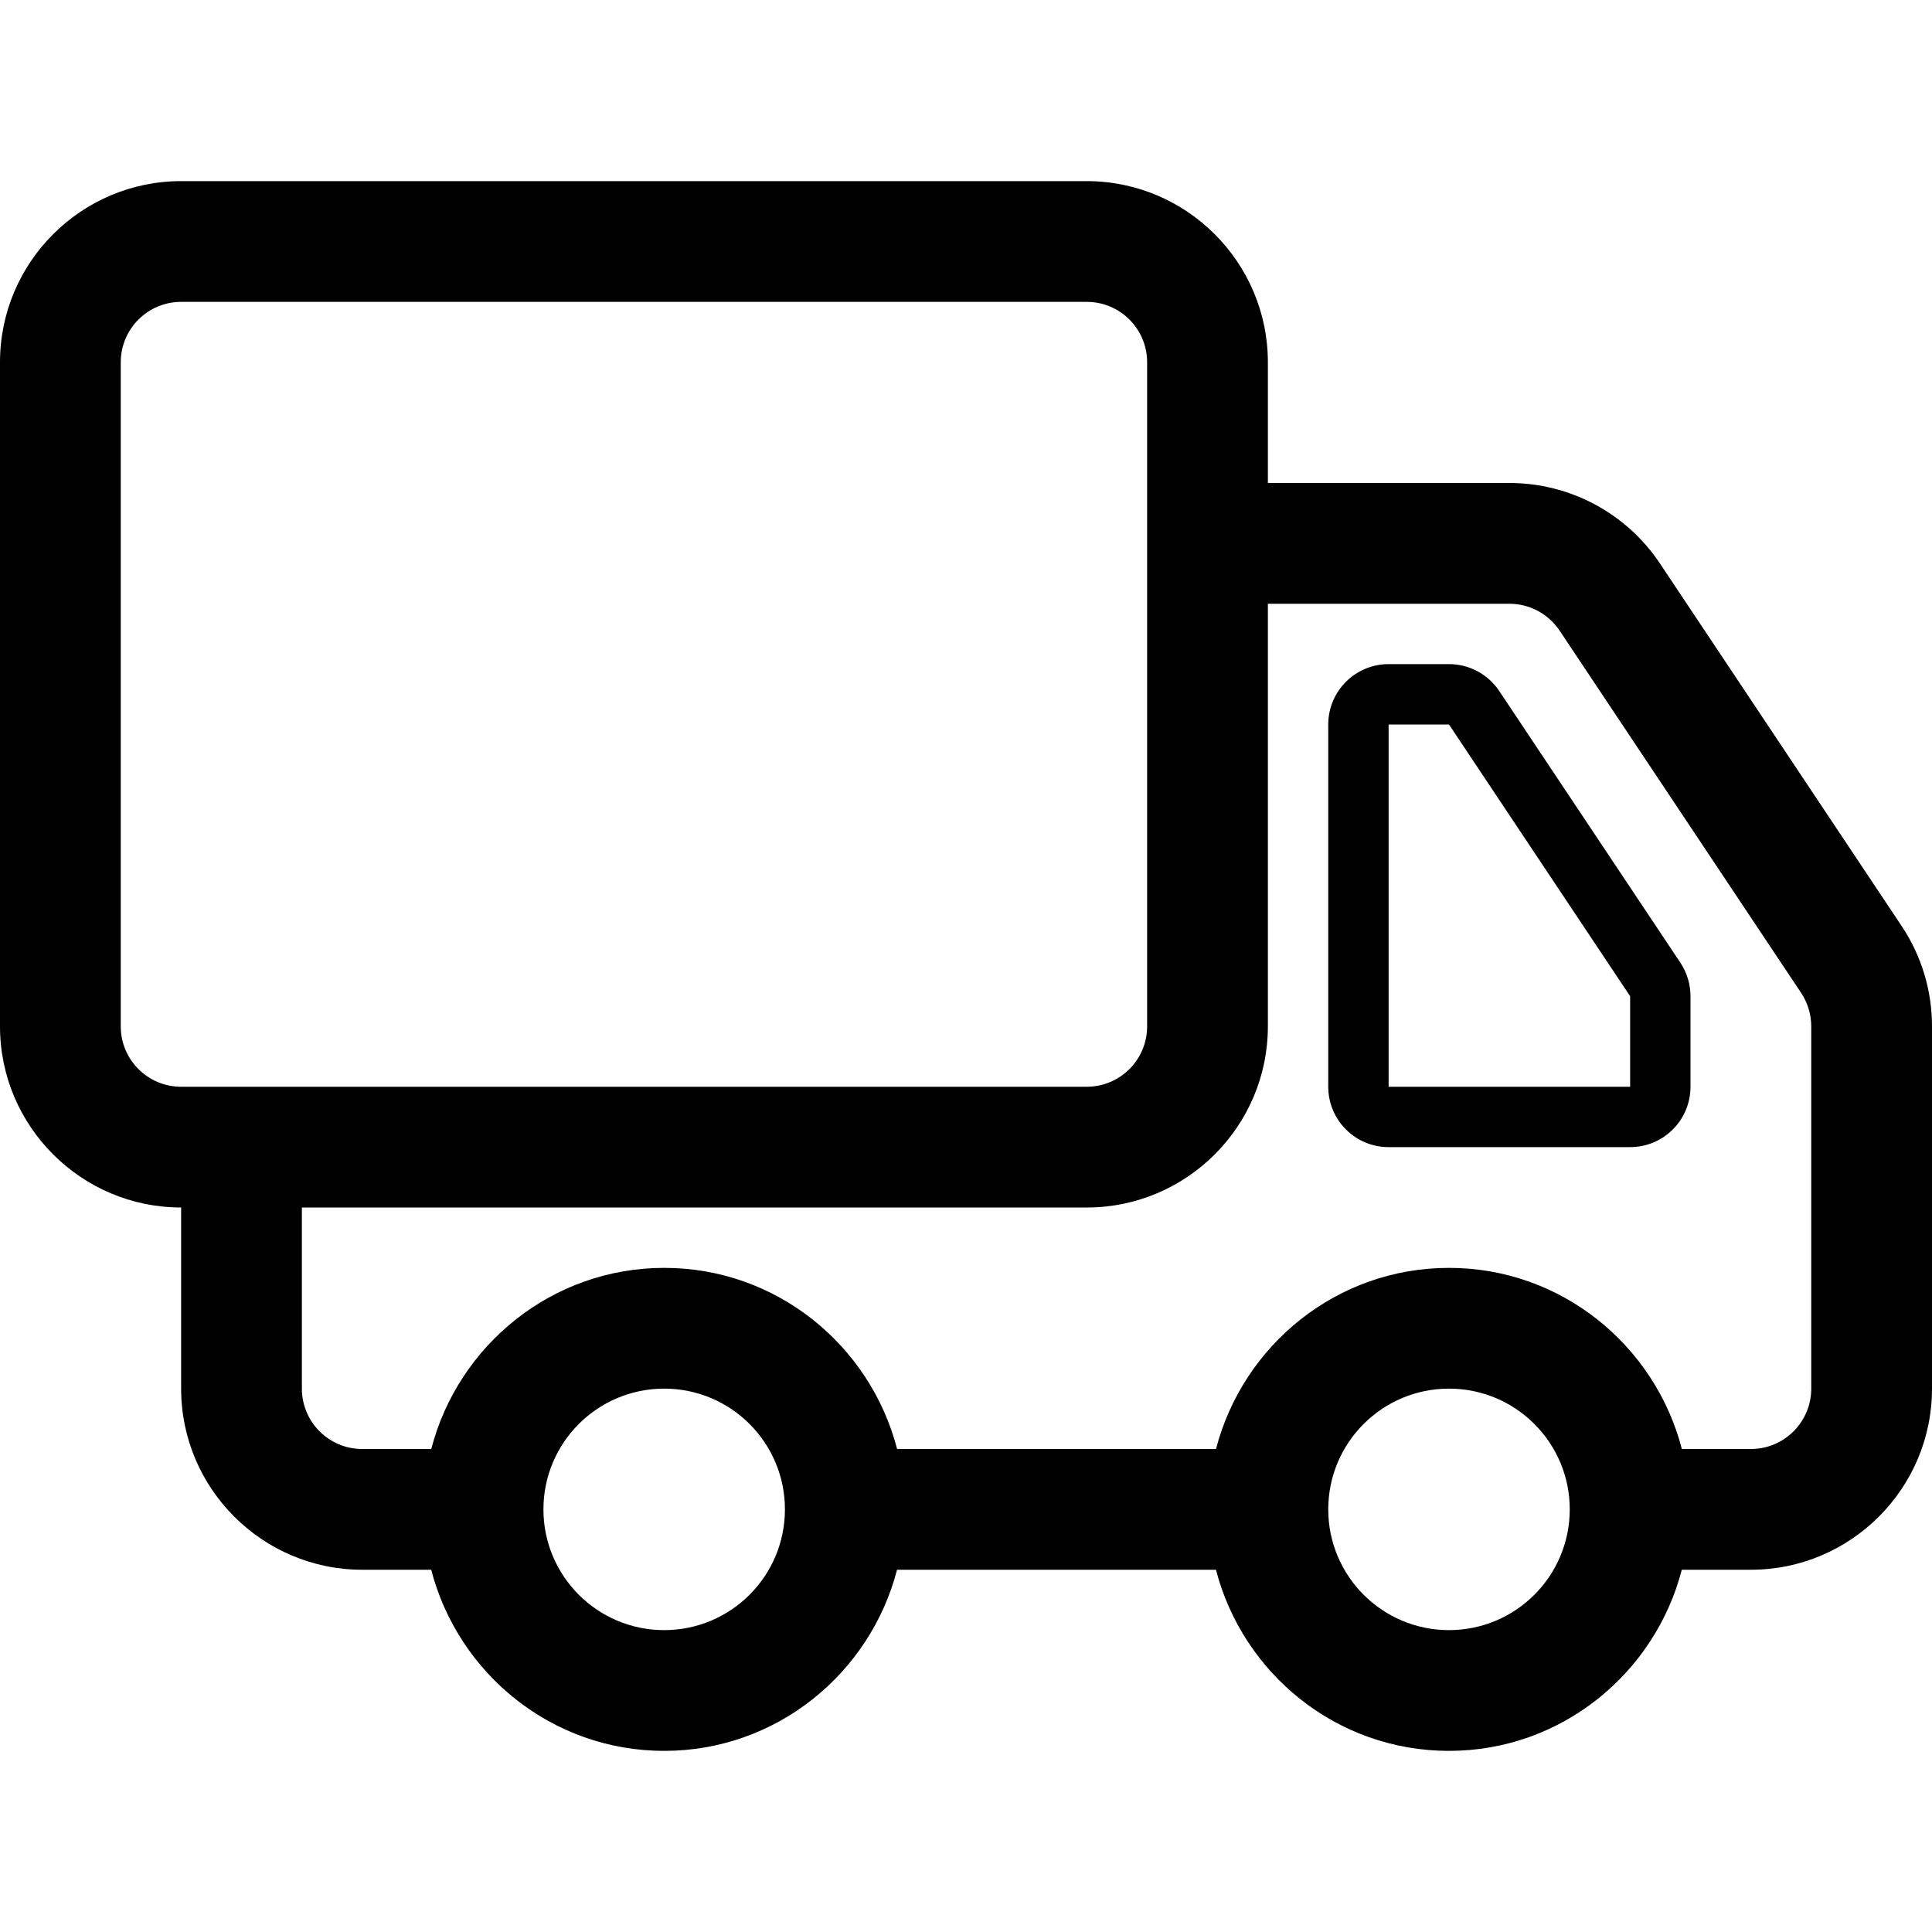
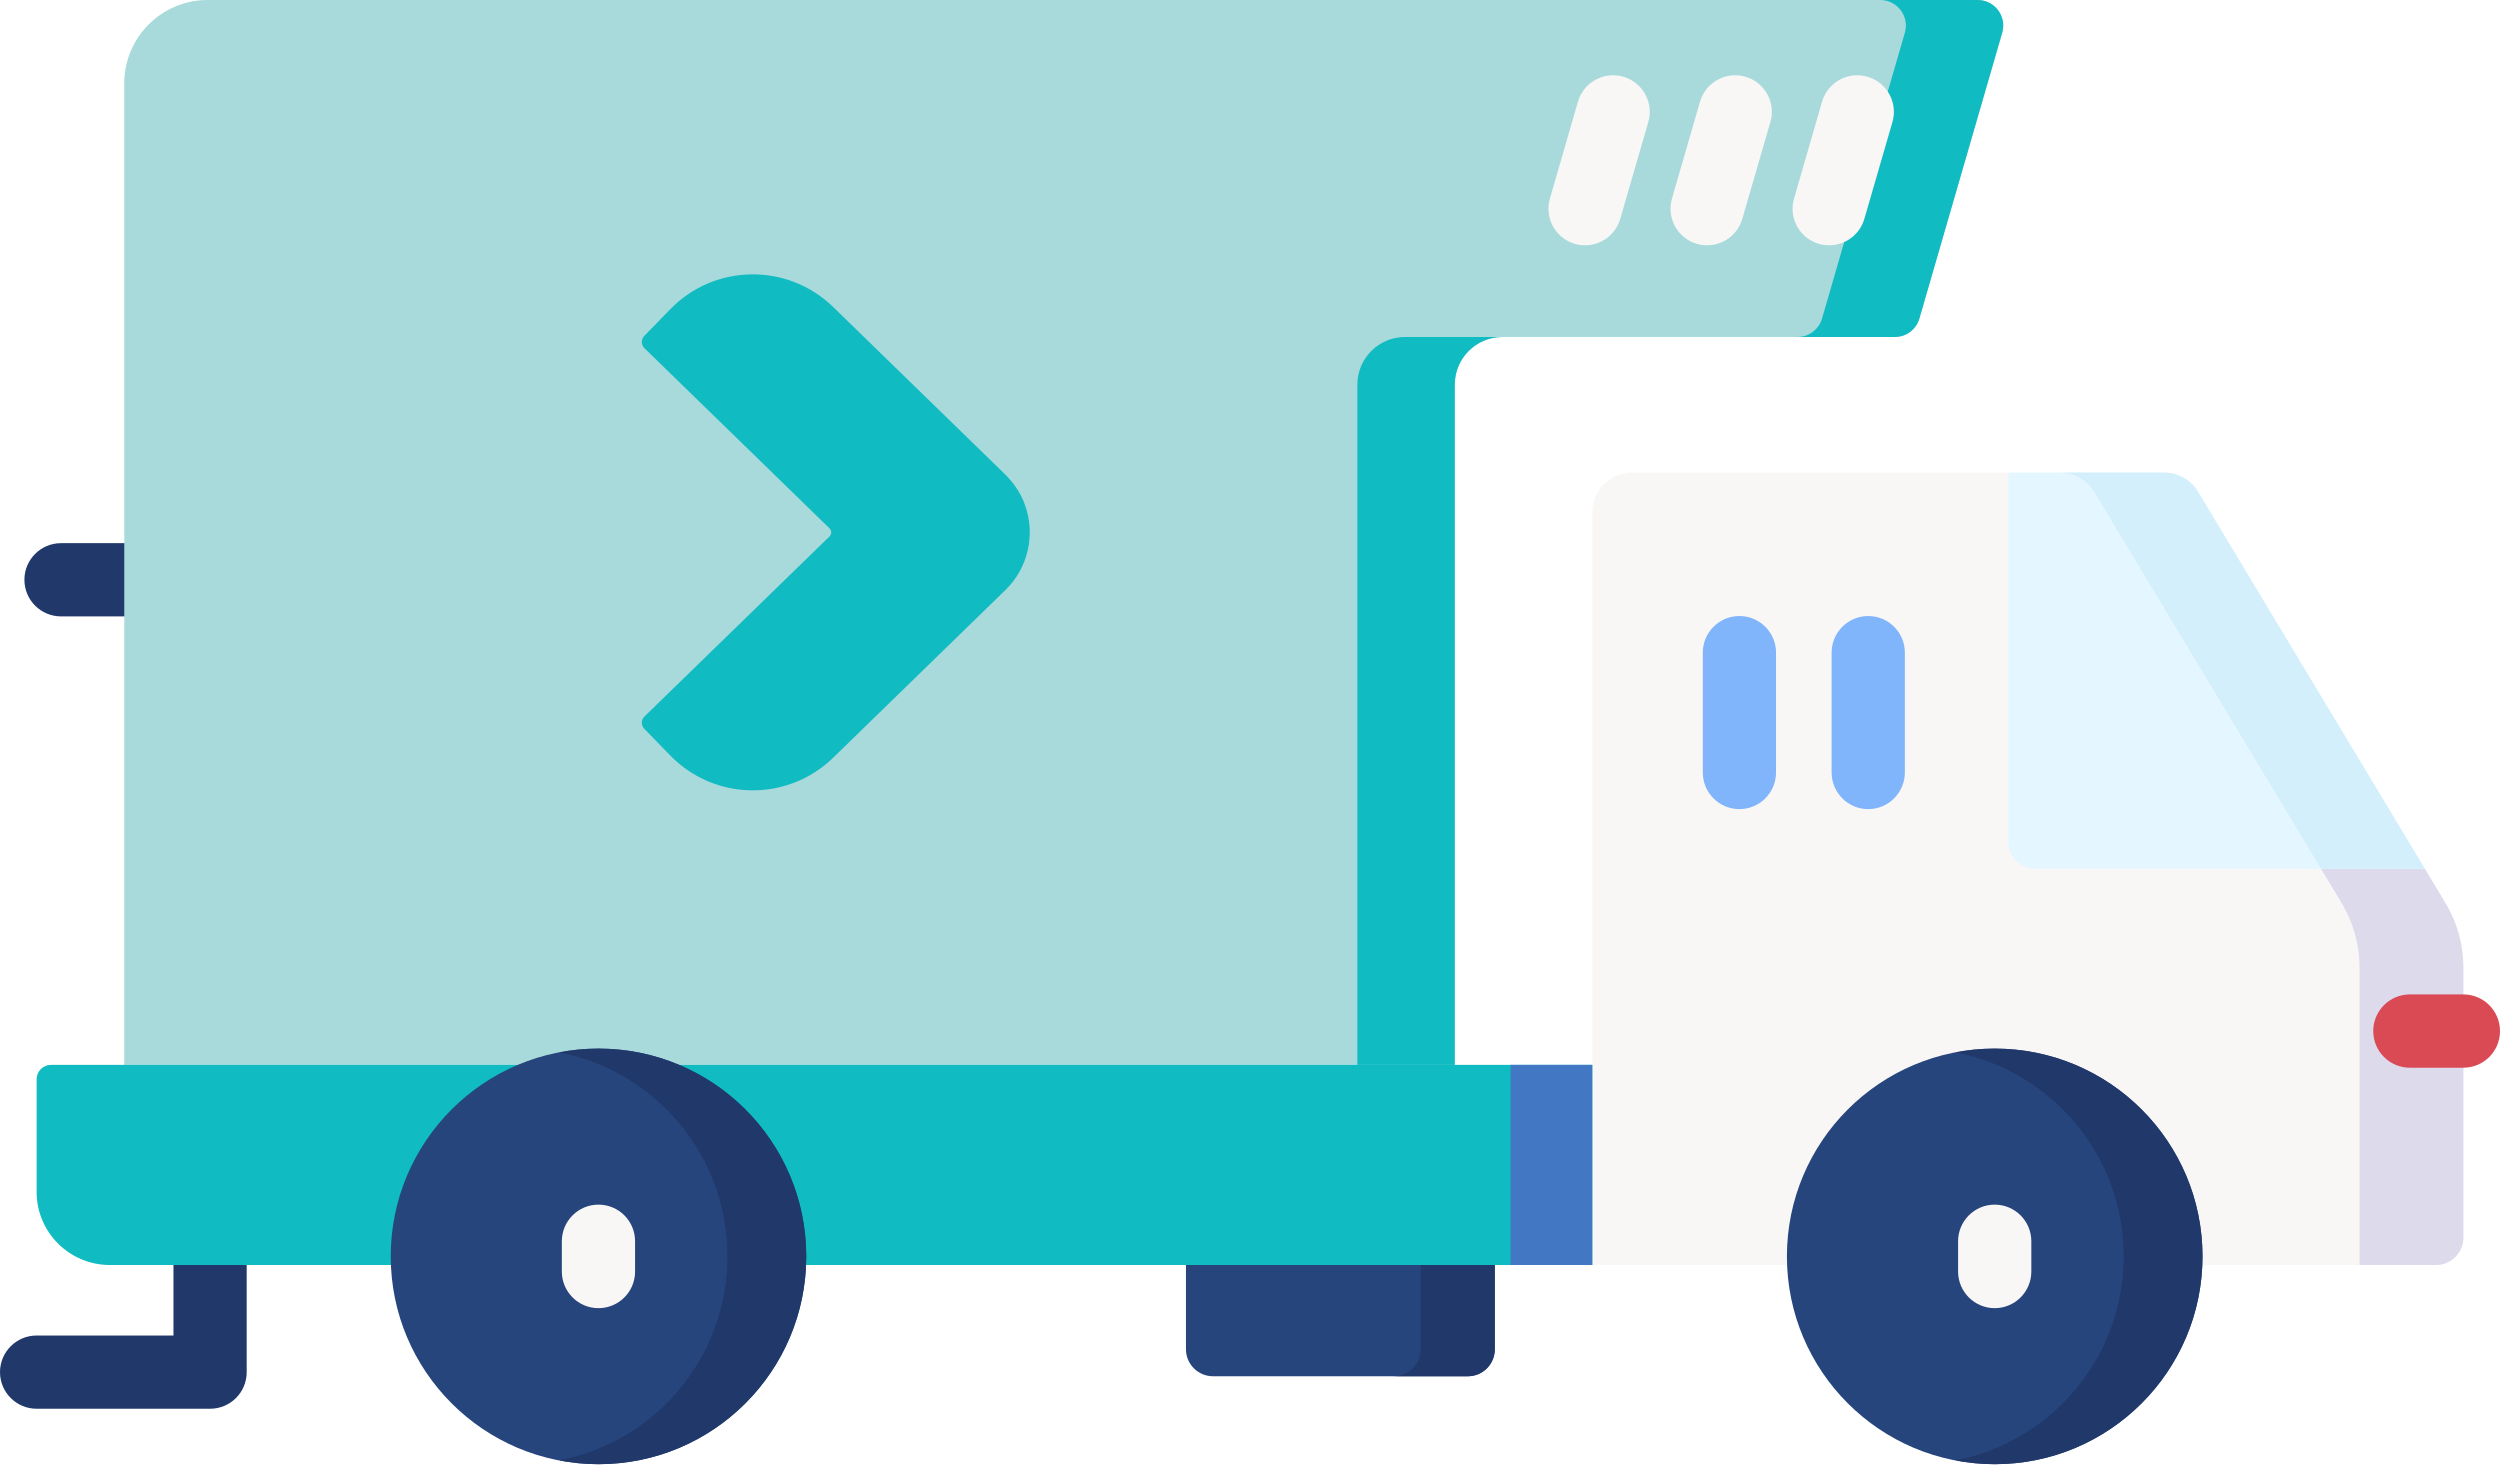
- <svg xmlns="http://www.w3.org/2000/svg" viewBox="0 0 32 32" xml:space="preserve">
-   <g fill="#000000" class="fill-333332">
-     <path d="M24.832 11.445A1.001 1.001 0 0 0 24 11h-1a1 1 0 0 0-1 1v6a1 1 0 0 0 1 1h4a1 1 0 0 0 1-1v-1.5c0-.197-.059-.391-.168-.555l-3-4.5zM27 18h-4v-6h1l3 4.5V18z" />
-     <path d="m31.496 15.336-4-6A2.995 2.995 0 0 0 25 8h-4V6c0-1.654-1.346-3-3-3H3C1.346 3 0 4.346 0 6v11c0 1.654 1.346 3 3 3v3c0 1.654 1.346 3 3 3h1.142c.447 1.721 2 3 3.859 3 1.857 0 3.41-1.279 3.857-3h5.282c.447 1.721 2 3 3.859 3 1.857 0 3.41-1.279 3.857-3H29c1.654 0 3-1.346 3-3v-6c0-.594-.174-1.17-.504-1.664zM3 18a1 1 0 0 1-1-1V6a1 1 0 0 1 1-1h15a1 1 0 0 1 1 1v11a1 1 0 0 1-1 1H3zm8.001 9a2 2 0 1 1 0-4 2 2 0 0 1 0 4zM24 27a2 2 0 1 1 0-4 2 2 0 0 1 0 4zm6-4a1 1 0 0 1-1 1h-1.143c-.447-1.721-2-3-3.857-3-1.859 0-3.412 1.279-3.859 3h-5.282c-.447-1.721-2-3-3.857-3-1.859 0-3.412 1.279-3.859 3H6a1 1 0 0 1-1-1v-3h13c1.654 0 3-1.346 3-3v-7h4c.334 0 .646.167.832.445l4 6c.109.164.168.358.168.555v6z" />
-   </g>
+ <svg xmlns="http://www.w3.org/2000/svg" width="34" height="20" viewBox="0 0 34 20" fill="none">
+   <path d="M2.857 19.159H0.498C0.223 19.159 0 18.936 0 18.661C0 18.386 0.223 18.163 0.498 18.163H2.359V16.54C2.359 16.265 2.582 16.042 2.857 16.042C3.133 16.042 3.355 16.265 3.355 16.54V18.661C3.355 18.936 3.133 19.159 2.857 19.159Z" fill="#21386B" />
+   <path d="M2.852 7.885C2.852 8.16 2.629 8.383 2.354 8.383H0.83C0.555 8.383 0.332 8.16 0.332 7.885C0.332 7.61 0.555 7.387 0.83 7.387H2.354C2.629 7.387 2.852 7.61 2.852 7.885Z" fill="#21386B" />
+   <path d="M27.23 0.445C27.295 0.223 27.128 0 26.896 0H2.824C2.198 0 1.69 0.508 1.69 1.134V14.482H19.785V5.231C19.785 4.873 20.075 4.583 20.433 4.583H25.77C25.925 4.583 26.061 4.48 26.104 4.331L27.23 0.445Z" fill="#A8DADC" />
+   <path d="M19.109 4.583C18.751 4.583 18.46 4.873 18.46 5.231V14.482H19.785V5.232C19.785 4.873 20.075 4.583 20.433 4.583H19.109V4.583Z" fill="#10BBC2" />
+   <path d="M26.896 0H25.571C25.803 0 25.971 0.223 25.906 0.445L24.78 4.331C24.737 4.48 24.6 4.583 24.445 4.583H25.77C25.925 4.583 26.061 4.48 26.104 4.331L27.23 0.445C27.295 0.223 27.128 0 26.896 0Z" fill="#10BBC2" />
+   <path d="M24.877 3.336C24.831 3.336 24.785 3.33 24.738 3.317C24.474 3.24 24.322 2.964 24.399 2.7L24.78 1.383C24.857 1.119 25.133 0.967 25.397 1.043C25.662 1.12 25.814 1.396 25.737 1.66L25.355 2.977C25.292 3.195 25.093 3.336 24.877 3.336Z" fill="#F9F6F6" />
+   <path d="M23.217 3.336C23.172 3.336 23.125 3.33 23.078 3.317C22.814 3.24 22.662 2.964 22.739 2.7L23.12 1.383C23.197 1.119 23.473 0.967 23.737 1.043C24.002 1.12 24.154 1.396 24.077 1.66L23.695 2.977C23.632 3.195 23.433 3.336 23.217 3.336Z" fill="#F9F6F6" />
+   <path d="M21.557 3.336C21.512 3.336 21.465 3.33 21.419 3.317C21.154 3.24 21.002 2.964 21.079 2.7L21.46 1.383C21.537 1.119 21.813 0.967 22.077 1.043C22.341 1.12 22.494 1.396 22.417 1.66L22.035 2.977C21.972 3.195 21.773 3.336 21.557 3.336Z" fill="#F9F6F6" />
+   <path d="M33.502 13.161C33.502 12.851 33.417 12.547 33.258 12.281L32.978 11.816L29.555 10.14C29.353 10.14 29.19 9.976 29.19 9.774L27.315 6.427H22.196C21.897 6.427 21.655 6.669 21.655 6.968V17.204H33.129C33.335 17.204 33.502 17.037 33.502 16.831V13.161H33.502Z" fill="#F9F6F6" />
+   <path d="M33.502 16.831V13.161C33.502 12.965 33.468 12.773 33.404 12.59C33.366 12.483 33.317 12.379 33.258 12.281L32.978 11.815H31.566L31.846 12.281C32.005 12.547 32.09 12.851 32.09 13.161V17.204H33.129C33.335 17.204 33.502 17.037 33.502 16.831Z" fill="#DDDAEC" />
+   <path d="M21.655 17.204H1.494C0.944 17.204 0.498 16.759 0.498 16.209V14.678C0.498 14.57 0.586 14.482 0.694 14.482H21.655V17.204H21.655Z" fill="#10BBC2" />
+   <path d="M20.544 14.482H21.655V17.204H20.544V14.482Z" fill="#4278C3" />
+   <path d="M11.331 10.305C10.711 10.908 9.719 10.895 9.116 10.275L8.762 9.911C8.717 9.865 8.718 9.79 8.764 9.745L11.282 7.295C11.296 7.28 11.305 7.261 11.305 7.24C11.305 7.22 11.296 7.2 11.282 7.186L8.764 4.735C8.718 4.69 8.717 4.616 8.762 4.569L9.116 4.205C9.719 3.585 10.711 3.572 11.331 4.175L13.66 6.442C13.781 6.56 13.879 6.7 13.937 6.859C14.09 7.279 13.976 7.731 13.673 8.025L11.331 10.305Z" fill="#10BBC2" />
+   <path d="M29.43 6.427H27.315V11.45C27.315 11.652 27.479 11.816 27.681 11.816H32.978L29.893 6.689C29.796 6.526 29.619 6.427 29.43 6.427Z" fill="#E4F6FF" />
+   <path d="M28.017 6.427C28.207 6.427 28.383 6.526 28.481 6.689L31.566 11.816H32.978L29.893 6.689C29.796 6.526 29.62 6.427 29.43 6.427H27.315H28.017Z" fill="#D3EFFB" />
+   <path d="M25.408 11.004C25.133 11.004 24.91 10.781 24.91 10.505V8.876C24.91 8.601 25.133 8.378 25.408 8.378C25.683 8.378 25.906 8.601 25.906 8.876V10.505C25.906 10.78 25.683 11.004 25.408 11.004Z" fill="#80B4FB" />
+   <path d="M23.656 11.004C23.381 11.004 23.158 10.781 23.158 10.505V8.876C23.158 8.601 23.381 8.378 23.656 8.378C23.931 8.378 24.154 8.601 24.154 8.876V10.505C24.154 10.78 23.931 11.004 23.656 11.004Z" fill="#80B4FB" />
+   <path d="M33.502 14.521H32.775C32.499 14.521 32.276 14.298 32.276 14.023C32.276 13.747 32.499 13.524 32.775 13.524H33.502C33.777 13.524 34 13.747 34 14.023C34 14.298 33.777 14.521 33.502 14.521Z" fill="#DA4A54" />
+   <path d="M27.128 19.913C28.688 19.913 29.954 18.647 29.954 17.087C29.954 15.526 28.688 14.261 27.128 14.261C25.567 14.261 24.302 15.526 24.302 17.087C24.302 18.647 25.567 19.913 27.128 19.913Z" fill="#26457D" />
+   <path d="M27.128 14.261C26.944 14.261 26.765 14.279 26.592 14.312C27.896 14.563 28.882 15.709 28.882 17.087C28.882 18.464 27.896 19.611 26.592 19.861C26.765 19.895 26.944 19.913 27.128 19.913C28.688 19.913 29.954 18.647 29.954 17.087C29.954 15.526 28.688 14.261 27.128 14.261Z" fill="#21386B" />
+   <path d="M27.128 17.791C26.853 17.791 26.63 17.568 26.63 17.293V16.881C26.63 16.606 26.853 16.383 27.128 16.383C27.403 16.383 27.626 16.606 27.626 16.881V17.293C27.626 17.568 27.403 17.791 27.128 17.791Z" fill="#F9F6F6" />
+   <path d="M8.139 19.913C9.7 19.913 10.965 18.647 10.965 17.087C10.965 15.526 9.7 14.261 8.139 14.261C6.579 14.261 5.314 15.526 5.314 17.087C5.314 18.647 6.579 19.913 8.139 19.913Z" fill="#26457D" />
+   <path d="M8.139 14.261C7.956 14.261 7.777 14.279 7.603 14.312C8.908 14.563 9.893 15.709 9.893 17.087C9.893 18.464 8.908 19.611 7.603 19.861C7.777 19.895 7.956 19.913 8.139 19.913C9.7 19.913 10.965 18.647 10.965 17.087C10.965 15.526 9.7 14.261 8.139 14.261Z" fill="#21386B" />
+   <path d="M8.139 17.791C7.864 17.791 7.641 17.568 7.641 17.293V16.881C7.641 16.606 7.864 16.383 8.139 16.383C8.415 16.383 8.637 16.606 8.637 16.881V17.293C8.637 17.568 8.415 17.791 8.139 17.791Z" fill="#F9F6F6" />
+   <path d="M19.963 18.717H16.496C16.294 18.717 16.129 18.552 16.129 18.35V17.204H20.329V18.35C20.329 18.553 20.165 18.717 19.963 18.717Z" fill="#26457D" />
+   <path d="M19.321 17.204V18.35C19.321 18.553 19.157 18.717 18.954 18.717H19.963C20.165 18.717 20.329 18.553 20.329 18.35V17.204H19.321Z" fill="#21386B" />
</svg>
